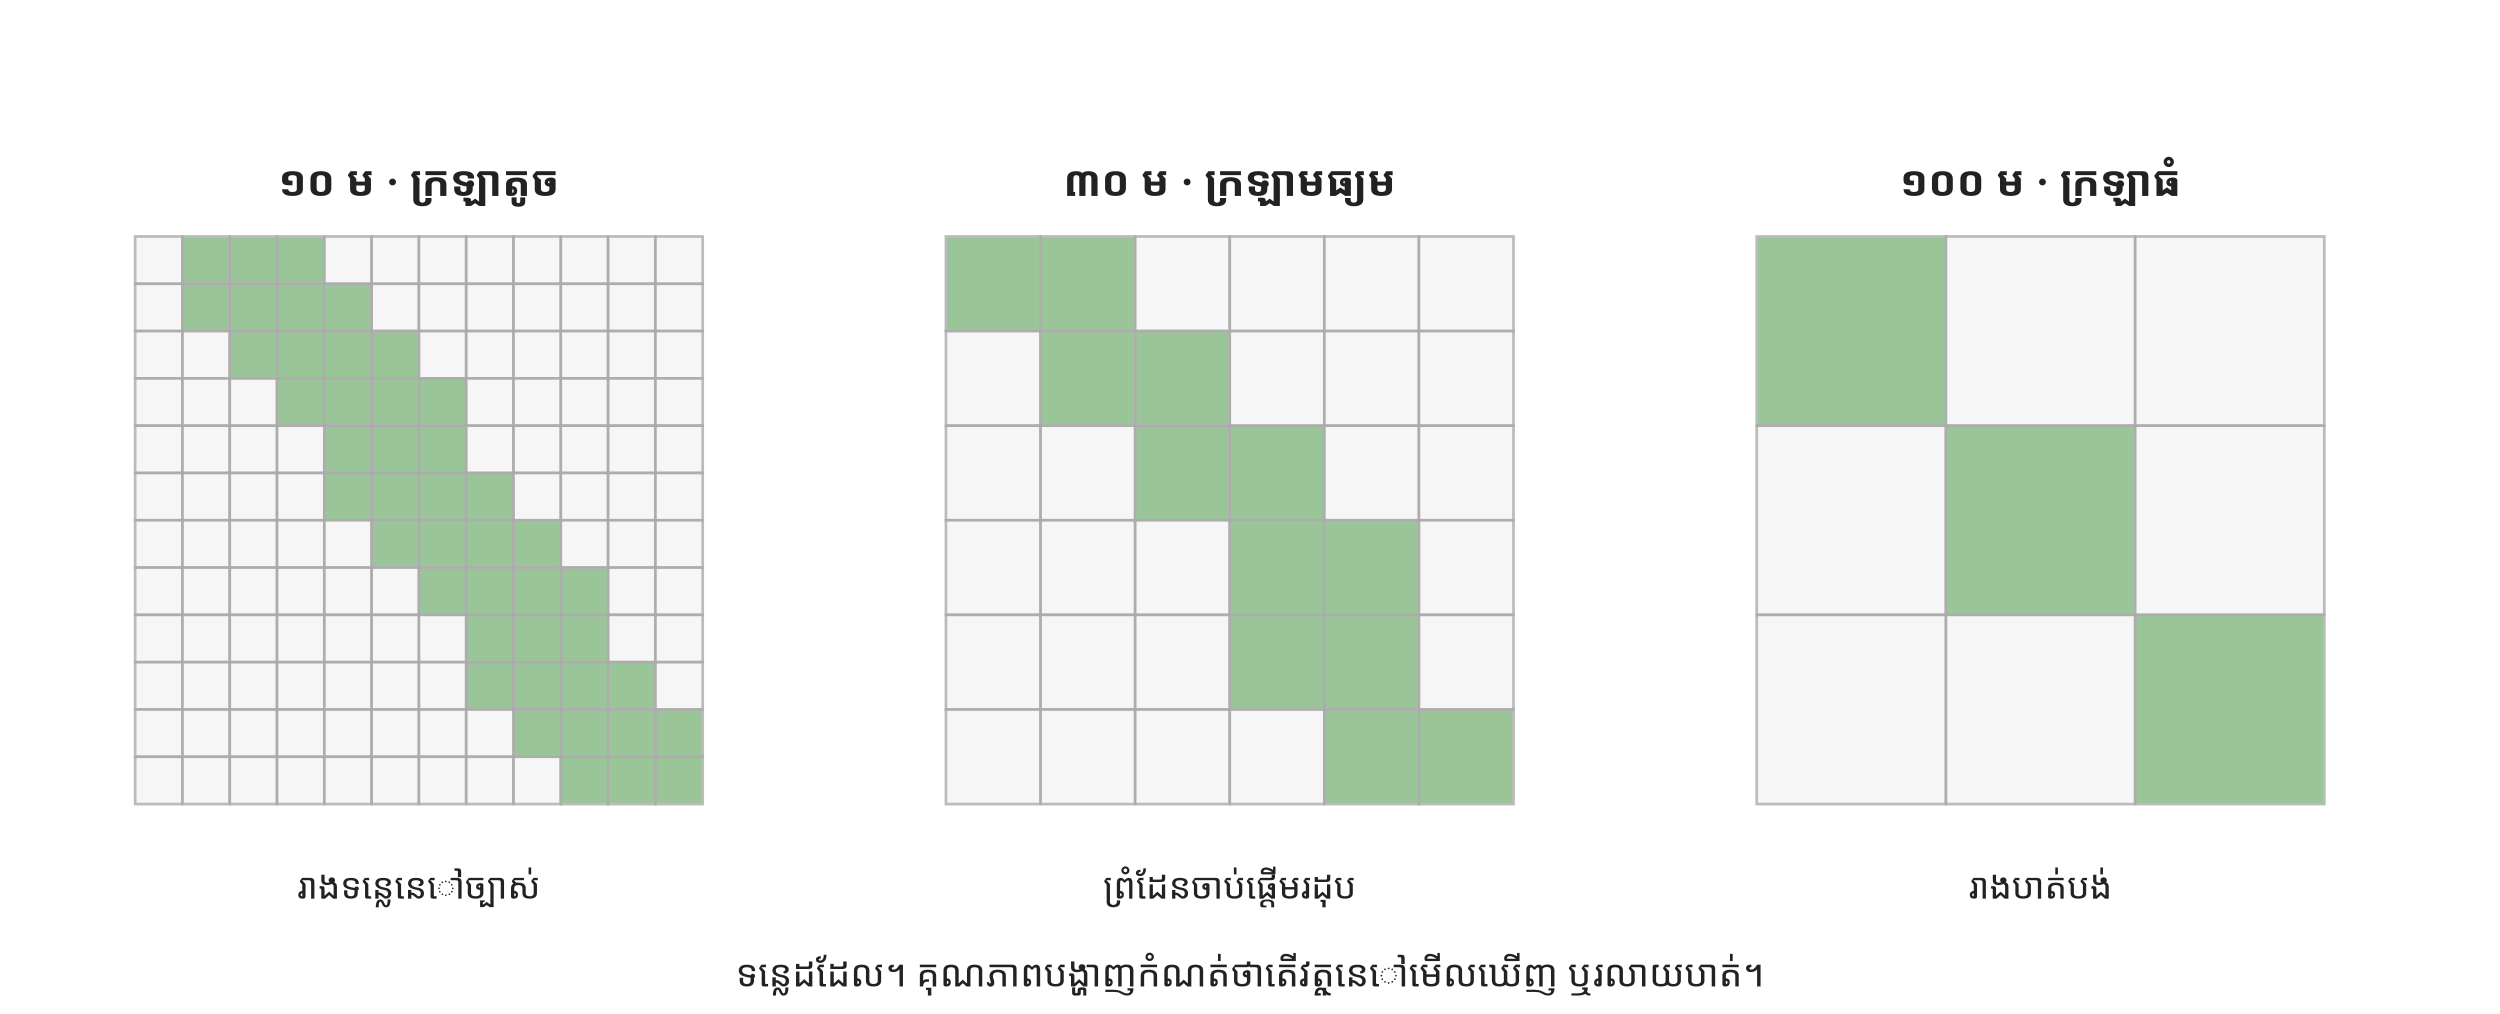
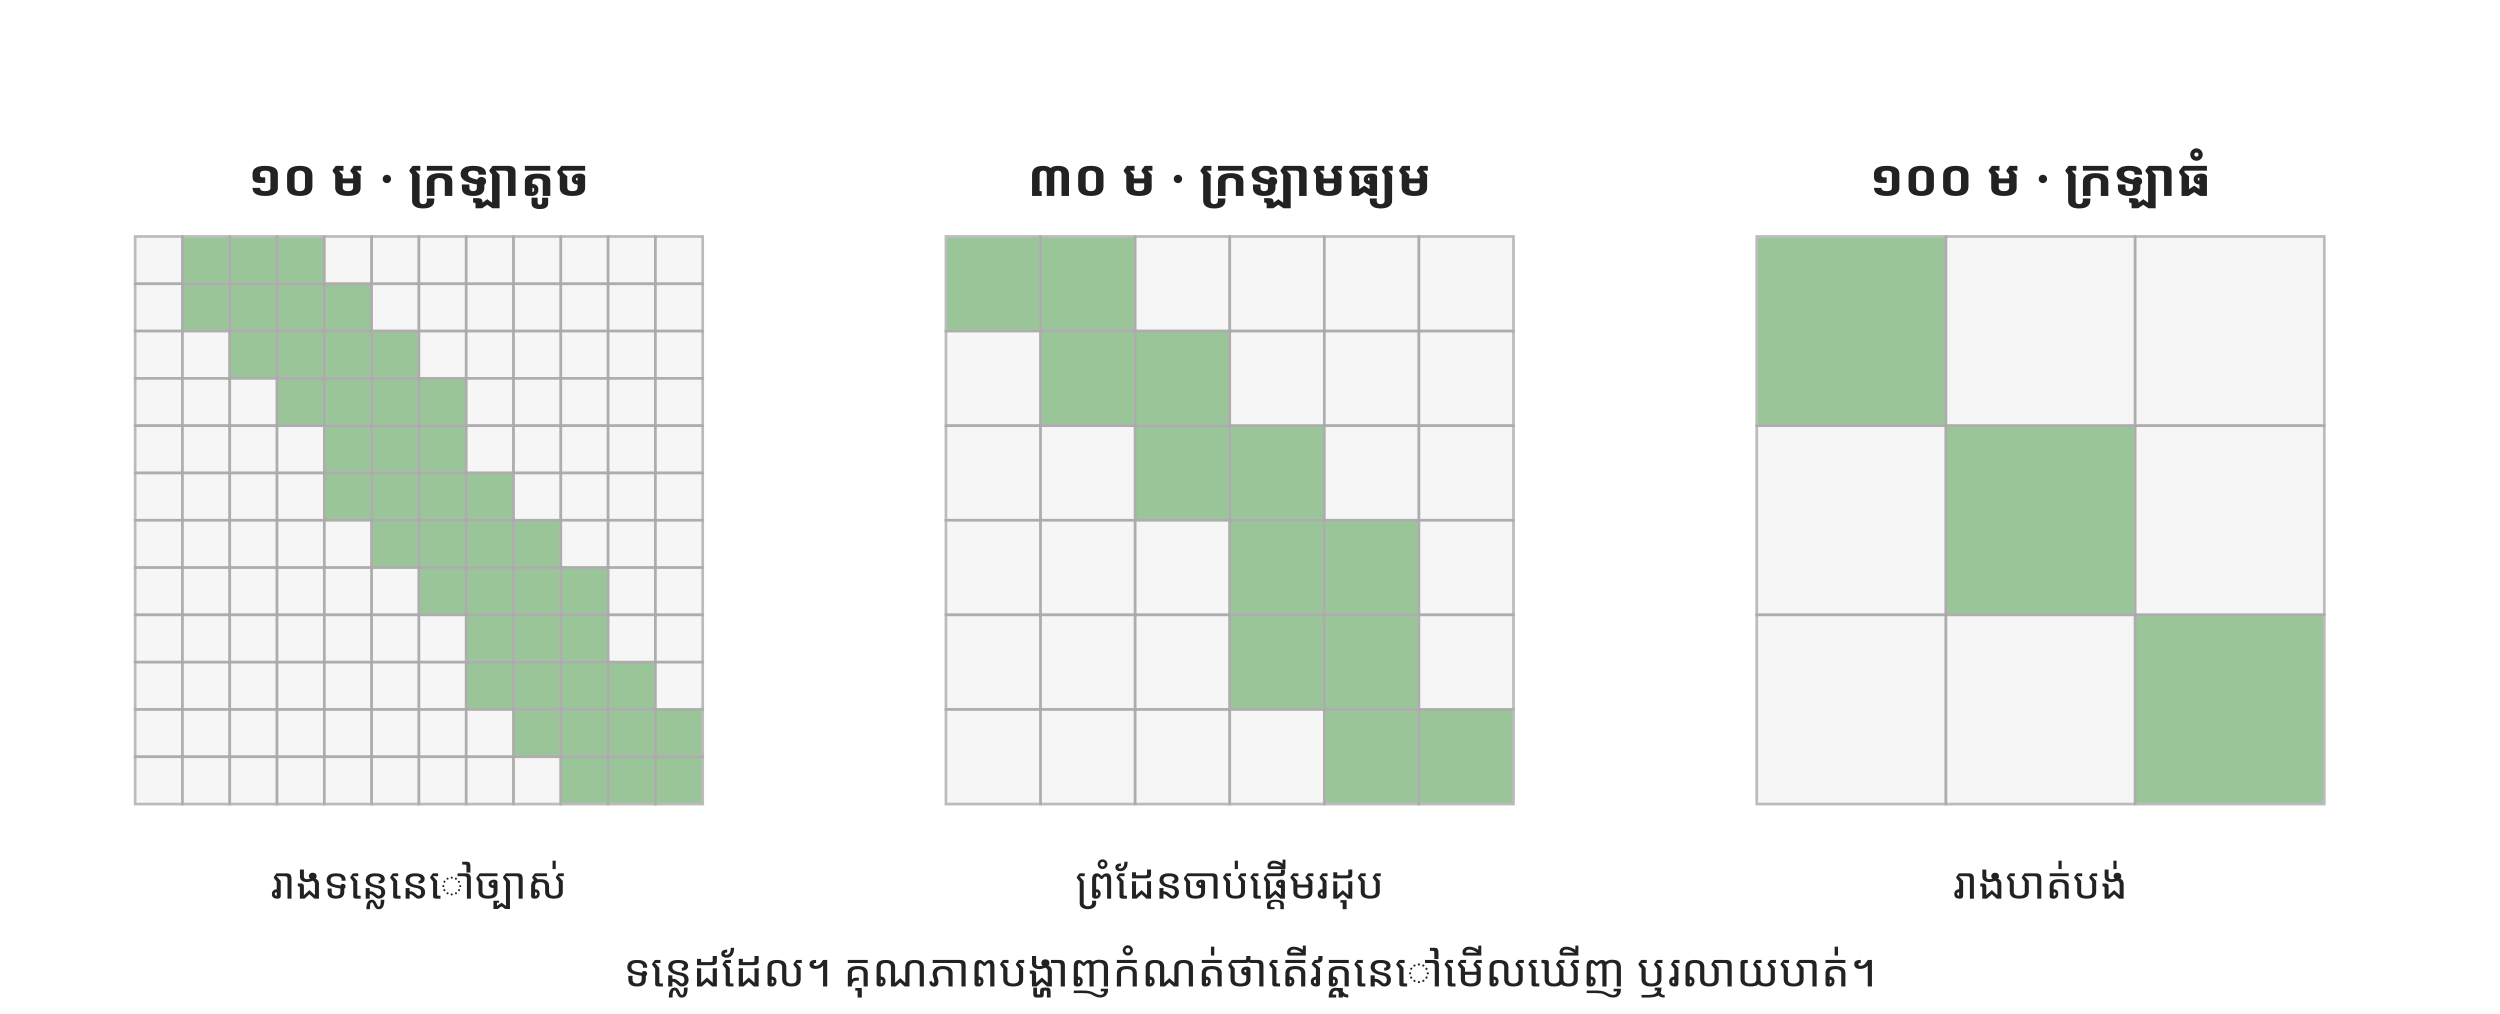
<svg xmlns="http://www.w3.org/2000/svg" viewBox="0 0 740 300" role="img" class="km-fig">
-   <style>.km-fig{width:100%;height:auto}.km-fig text{font-family:var(--km-read-stack,'Siemreap',sans-serif);fill:var(--md-default-fg-color,#222)}.km-h{font-family:var(--km-emph-stack,'Battambang',sans-serif);font-size:12.5px;font-weight:700}.km-s{font-size:11px;text-anchor:middle}.km-n{font-size:10.5px;fill:var(--md-default-fg-color--light,#666);text-anchor:middle}</style>
+   <style>.km-fig{width:100%;height:auto}.km-fig text{font-family:var(--km-read-stack,'Siemreap',sans-serif);fill:var(--md-default-fg-color,#222)}.km-h{font-family:var(--km-emph-stack,'Battambang',sans-serif);font-size:15.2px;font-weight:700}.km-s{font-size:13.4px;text-anchor:middle}.km-n{font-size:12.8px;fill:var(--md-default-fg-color--light,#666);text-anchor:middle}</style>
  <text class="km-h" x="124.0" y="58" style="text-anchor:middle">១០ ម · ក្រឡាតូច</text>
  <rect x="40" y="70" width="14" height="14" fill="#f4f4f4" opacity=".8" stroke="#aaa" stroke-width=".8" />
  <rect x="54" y="70" width="14" height="14" fill="#7fb77e" opacity=".8" stroke="#aaa" stroke-width=".8" />
  <rect x="68" y="70" width="14" height="14" fill="#7fb77e" opacity=".8" stroke="#aaa" stroke-width=".8" />
  <rect x="82" y="70" width="14" height="14" fill="#7fb77e" opacity=".8" stroke="#aaa" stroke-width=".8" />
  <rect x="96" y="70" width="14" height="14" fill="#f4f4f4" opacity=".8" stroke="#aaa" stroke-width=".8" />
  <rect x="110" y="70" width="14" height="14" fill="#f4f4f4" opacity=".8" stroke="#aaa" stroke-width=".8" />
  <rect x="124" y="70" width="14" height="14" fill="#f4f4f4" opacity=".8" stroke="#aaa" stroke-width=".8" />
  <rect x="138" y="70" width="14" height="14" fill="#f4f4f4" opacity=".8" stroke="#aaa" stroke-width=".8" />
  <rect x="152" y="70" width="14" height="14" fill="#f4f4f4" opacity=".8" stroke="#aaa" stroke-width=".8" />
  <rect x="166" y="70" width="14" height="14" fill="#f4f4f4" opacity=".8" stroke="#aaa" stroke-width=".8" />
  <rect x="180" y="70" width="14" height="14" fill="#f4f4f4" opacity=".8" stroke="#aaa" stroke-width=".8" />
  <rect x="194" y="70" width="14" height="14" fill="#f4f4f4" opacity=".8" stroke="#aaa" stroke-width=".8" />
  <rect x="40" y="84" width="14" height="14" fill="#f4f4f4" opacity=".8" stroke="#aaa" stroke-width=".8" />
  <rect x="54" y="84" width="14" height="14" fill="#7fb77e" opacity=".8" stroke="#aaa" stroke-width=".8" />
  <rect x="68" y="84" width="14" height="14" fill="#7fb77e" opacity=".8" stroke="#aaa" stroke-width=".8" />
  <rect x="82" y="84" width="14" height="14" fill="#7fb77e" opacity=".8" stroke="#aaa" stroke-width=".8" />
  <rect x="96" y="84" width="14" height="14" fill="#7fb77e" opacity=".8" stroke="#aaa" stroke-width=".8" />
  <rect x="110" y="84" width="14" height="14" fill="#f4f4f4" opacity=".8" stroke="#aaa" stroke-width=".8" />
  <rect x="124" y="84" width="14" height="14" fill="#f4f4f4" opacity=".8" stroke="#aaa" stroke-width=".8" />
  <rect x="138" y="84" width="14" height="14" fill="#f4f4f4" opacity=".8" stroke="#aaa" stroke-width=".8" />
  <rect x="152" y="84" width="14" height="14" fill="#f4f4f4" opacity=".8" stroke="#aaa" stroke-width=".8" />
  <rect x="166" y="84" width="14" height="14" fill="#f4f4f4" opacity=".8" stroke="#aaa" stroke-width=".8" />
  <rect x="180" y="84" width="14" height="14" fill="#f4f4f4" opacity=".8" stroke="#aaa" stroke-width=".8" />
  <rect x="194" y="84" width="14" height="14" fill="#f4f4f4" opacity=".8" stroke="#aaa" stroke-width=".8" />
  <rect x="40" y="98" width="14" height="14" fill="#f4f4f4" opacity=".8" stroke="#aaa" stroke-width=".8" />
  <rect x="54" y="98" width="14" height="14" fill="#f4f4f4" opacity=".8" stroke="#aaa" stroke-width=".8" />
  <rect x="68" y="98" width="14" height="14" fill="#7fb77e" opacity=".8" stroke="#aaa" stroke-width=".8" />
  <rect x="82" y="98" width="14" height="14" fill="#7fb77e" opacity=".8" stroke="#aaa" stroke-width=".8" />
  <rect x="96" y="98" width="14" height="14" fill="#7fb77e" opacity=".8" stroke="#aaa" stroke-width=".8" />
  <rect x="110" y="98" width="14" height="14" fill="#7fb77e" opacity=".8" stroke="#aaa" stroke-width=".8" />
  <rect x="124" y="98" width="14" height="14" fill="#f4f4f4" opacity=".8" stroke="#aaa" stroke-width=".8" />
  <rect x="138" y="98" width="14" height="14" fill="#f4f4f4" opacity=".8" stroke="#aaa" stroke-width=".8" />
  <rect x="152" y="98" width="14" height="14" fill="#f4f4f4" opacity=".8" stroke="#aaa" stroke-width=".8" />
  <rect x="166" y="98" width="14" height="14" fill="#f4f4f4" opacity=".8" stroke="#aaa" stroke-width=".8" />
  <rect x="180" y="98" width="14" height="14" fill="#f4f4f4" opacity=".8" stroke="#aaa" stroke-width=".8" />
  <rect x="194" y="98" width="14" height="14" fill="#f4f4f4" opacity=".8" stroke="#aaa" stroke-width=".8" />
  <rect x="40" y="112" width="14" height="14" fill="#f4f4f4" opacity=".8" stroke="#aaa" stroke-width=".8" />
  <rect x="54" y="112" width="14" height="14" fill="#f4f4f4" opacity=".8" stroke="#aaa" stroke-width=".8" />
  <rect x="68" y="112" width="14" height="14" fill="#f4f4f4" opacity=".8" stroke="#aaa" stroke-width=".8" />
  <rect x="82" y="112" width="14" height="14" fill="#7fb77e" opacity=".8" stroke="#aaa" stroke-width=".8" />
  <rect x="96" y="112" width="14" height="14" fill="#7fb77e" opacity=".8" stroke="#aaa" stroke-width=".8" />
  <rect x="110" y="112" width="14" height="14" fill="#7fb77e" opacity=".8" stroke="#aaa" stroke-width=".8" />
  <rect x="124" y="112" width="14" height="14" fill="#7fb77e" opacity=".8" stroke="#aaa" stroke-width=".8" />
  <rect x="138" y="112" width="14" height="14" fill="#f4f4f4" opacity=".8" stroke="#aaa" stroke-width=".8" />
  <rect x="152" y="112" width="14" height="14" fill="#f4f4f4" opacity=".8" stroke="#aaa" stroke-width=".8" />
  <rect x="166" y="112" width="14" height="14" fill="#f4f4f4" opacity=".8" stroke="#aaa" stroke-width=".8" />
  <rect x="180" y="112" width="14" height="14" fill="#f4f4f4" opacity=".8" stroke="#aaa" stroke-width=".8" />
  <rect x="194" y="112" width="14" height="14" fill="#f4f4f4" opacity=".8" stroke="#aaa" stroke-width=".8" />
  <rect x="40" y="126" width="14" height="14" fill="#f4f4f4" opacity=".8" stroke="#aaa" stroke-width=".8" />
  <rect x="54" y="126" width="14" height="14" fill="#f4f4f4" opacity=".8" stroke="#aaa" stroke-width=".8" />
  <rect x="68" y="126" width="14" height="14" fill="#f4f4f4" opacity=".8" stroke="#aaa" stroke-width=".8" />
  <rect x="82" y="126" width="14" height="14" fill="#f4f4f4" opacity=".8" stroke="#aaa" stroke-width=".8" />
  <rect x="96" y="126" width="14" height="14" fill="#7fb77e" opacity=".8" stroke="#aaa" stroke-width=".8" />
  <rect x="110" y="126" width="14" height="14" fill="#7fb77e" opacity=".8" stroke="#aaa" stroke-width=".8" />
  <rect x="124" y="126" width="14" height="14" fill="#7fb77e" opacity=".8" stroke="#aaa" stroke-width=".8" />
  <rect x="138" y="126" width="14" height="14" fill="#f4f4f4" opacity=".8" stroke="#aaa" stroke-width=".8" />
  <rect x="152" y="126" width="14" height="14" fill="#f4f4f4" opacity=".8" stroke="#aaa" stroke-width=".8" />
  <rect x="166" y="126" width="14" height="14" fill="#f4f4f4" opacity=".8" stroke="#aaa" stroke-width=".8" />
  <rect x="180" y="126" width="14" height="14" fill="#f4f4f4" opacity=".8" stroke="#aaa" stroke-width=".8" />
  <rect x="194" y="126" width="14" height="14" fill="#f4f4f4" opacity=".8" stroke="#aaa" stroke-width=".8" />
  <rect x="40" y="140" width="14" height="14" fill="#f4f4f4" opacity=".8" stroke="#aaa" stroke-width=".8" />
  <rect x="54" y="140" width="14" height="14" fill="#f4f4f4" opacity=".8" stroke="#aaa" stroke-width=".8" />
  <rect x="68" y="140" width="14" height="14" fill="#f4f4f4" opacity=".8" stroke="#aaa" stroke-width=".8" />
  <rect x="82" y="140" width="14" height="14" fill="#f4f4f4" opacity=".8" stroke="#aaa" stroke-width=".8" />
  <rect x="96" y="140" width="14" height="14" fill="#7fb77e" opacity=".8" stroke="#aaa" stroke-width=".8" />
  <rect x="110" y="140" width="14" height="14" fill="#7fb77e" opacity=".8" stroke="#aaa" stroke-width=".8" />
  <rect x="124" y="140" width="14" height="14" fill="#7fb77e" opacity=".8" stroke="#aaa" stroke-width=".8" />
  <rect x="138" y="140" width="14" height="14" fill="#7fb77e" opacity=".8" stroke="#aaa" stroke-width=".8" />
  <rect x="152" y="140" width="14" height="14" fill="#f4f4f4" opacity=".8" stroke="#aaa" stroke-width=".8" />
  <rect x="166" y="140" width="14" height="14" fill="#f4f4f4" opacity=".8" stroke="#aaa" stroke-width=".8" />
  <rect x="180" y="140" width="14" height="14" fill="#f4f4f4" opacity=".8" stroke="#aaa" stroke-width=".8" />
  <rect x="194" y="140" width="14" height="14" fill="#f4f4f4" opacity=".8" stroke="#aaa" stroke-width=".8" />
  <rect x="40" y="154" width="14" height="14" fill="#f4f4f4" opacity=".8" stroke="#aaa" stroke-width=".8" />
  <rect x="54" y="154" width="14" height="14" fill="#f4f4f4" opacity=".8" stroke="#aaa" stroke-width=".8" />
  <rect x="68" y="154" width="14" height="14" fill="#f4f4f4" opacity=".8" stroke="#aaa" stroke-width=".8" />
  <rect x="82" y="154" width="14" height="14" fill="#f4f4f4" opacity=".8" stroke="#aaa" stroke-width=".8" />
  <rect x="96" y="154" width="14" height="14" fill="#f4f4f4" opacity=".8" stroke="#aaa" stroke-width=".8" />
  <rect x="110" y="154" width="14" height="14" fill="#7fb77e" opacity=".8" stroke="#aaa" stroke-width=".8" />
  <rect x="124" y="154" width="14" height="14" fill="#7fb77e" opacity=".8" stroke="#aaa" stroke-width=".8" />
  <rect x="138" y="154" width="14" height="14" fill="#7fb77e" opacity=".8" stroke="#aaa" stroke-width=".8" />
  <rect x="152" y="154" width="14" height="14" fill="#7fb77e" opacity=".8" stroke="#aaa" stroke-width=".8" />
  <rect x="166" y="154" width="14" height="14" fill="#f4f4f4" opacity=".8" stroke="#aaa" stroke-width=".8" />
  <rect x="180" y="154" width="14" height="14" fill="#f4f4f4" opacity=".8" stroke="#aaa" stroke-width=".8" />
  <rect x="194" y="154" width="14" height="14" fill="#f4f4f4" opacity=".8" stroke="#aaa" stroke-width=".8" />
  <rect x="40" y="168" width="14" height="14" fill="#f4f4f4" opacity=".8" stroke="#aaa" stroke-width=".8" />
  <rect x="54" y="168" width="14" height="14" fill="#f4f4f4" opacity=".8" stroke="#aaa" stroke-width=".8" />
  <rect x="68" y="168" width="14" height="14" fill="#f4f4f4" opacity=".8" stroke="#aaa" stroke-width=".8" />
  <rect x="82" y="168" width="14" height="14" fill="#f4f4f4" opacity=".8" stroke="#aaa" stroke-width=".8" />
  <rect x="96" y="168" width="14" height="14" fill="#f4f4f4" opacity=".8" stroke="#aaa" stroke-width=".8" />
  <rect x="110" y="168" width="14" height="14" fill="#f4f4f4" opacity=".8" stroke="#aaa" stroke-width=".8" />
  <rect x="124" y="168" width="14" height="14" fill="#7fb77e" opacity=".8" stroke="#aaa" stroke-width=".8" />
  <rect x="138" y="168" width="14" height="14" fill="#7fb77e" opacity=".8" stroke="#aaa" stroke-width=".8" />
  <rect x="152" y="168" width="14" height="14" fill="#7fb77e" opacity=".8" stroke="#aaa" stroke-width=".8" />
  <rect x="166" y="168" width="14" height="14" fill="#7fb77e" opacity=".8" stroke="#aaa" stroke-width=".8" />
  <rect x="180" y="168" width="14" height="14" fill="#f4f4f4" opacity=".8" stroke="#aaa" stroke-width=".8" />
  <rect x="194" y="168" width="14" height="14" fill="#f4f4f4" opacity=".8" stroke="#aaa" stroke-width=".8" />
  <rect x="40" y="182" width="14" height="14" fill="#f4f4f4" opacity=".8" stroke="#aaa" stroke-width=".8" />
  <rect x="54" y="182" width="14" height="14" fill="#f4f4f4" opacity=".8" stroke="#aaa" stroke-width=".8" />
  <rect x="68" y="182" width="14" height="14" fill="#f4f4f4" opacity=".8" stroke="#aaa" stroke-width=".8" />
  <rect x="82" y="182" width="14" height="14" fill="#f4f4f4" opacity=".8" stroke="#aaa" stroke-width=".8" />
  <rect x="96" y="182" width="14" height="14" fill="#f4f4f4" opacity=".8" stroke="#aaa" stroke-width=".8" />
  <rect x="110" y="182" width="14" height="14" fill="#f4f4f4" opacity=".8" stroke="#aaa" stroke-width=".8" />
  <rect x="124" y="182" width="14" height="14" fill="#f4f4f4" opacity=".8" stroke="#aaa" stroke-width=".8" />
  <rect x="138" y="182" width="14" height="14" fill="#7fb77e" opacity=".8" stroke="#aaa" stroke-width=".8" />
  <rect x="152" y="182" width="14" height="14" fill="#7fb77e" opacity=".8" stroke="#aaa" stroke-width=".8" />
  <rect x="166" y="182" width="14" height="14" fill="#7fb77e" opacity=".8" stroke="#aaa" stroke-width=".8" />
  <rect x="180" y="182" width="14" height="14" fill="#f4f4f4" opacity=".8" stroke="#aaa" stroke-width=".8" />
  <rect x="194" y="182" width="14" height="14" fill="#f4f4f4" opacity=".8" stroke="#aaa" stroke-width=".8" />
  <rect x="40" y="196" width="14" height="14" fill="#f4f4f4" opacity=".8" stroke="#aaa" stroke-width=".8" />
  <rect x="54" y="196" width="14" height="14" fill="#f4f4f4" opacity=".8" stroke="#aaa" stroke-width=".8" />
  <rect x="68" y="196" width="14" height="14" fill="#f4f4f4" opacity=".8" stroke="#aaa" stroke-width=".8" />
  <rect x="82" y="196" width="14" height="14" fill="#f4f4f4" opacity=".8" stroke="#aaa" stroke-width=".8" />
  <rect x="96" y="196" width="14" height="14" fill="#f4f4f4" opacity=".8" stroke="#aaa" stroke-width=".8" />
  <rect x="110" y="196" width="14" height="14" fill="#f4f4f4" opacity=".8" stroke="#aaa" stroke-width=".8" />
  <rect x="124" y="196" width="14" height="14" fill="#f4f4f4" opacity=".8" stroke="#aaa" stroke-width=".8" />
  <rect x="138" y="196" width="14" height="14" fill="#7fb77e" opacity=".8" stroke="#aaa" stroke-width=".8" />
  <rect x="152" y="196" width="14" height="14" fill="#7fb77e" opacity=".8" stroke="#aaa" stroke-width=".8" />
  <rect x="166" y="196" width="14" height="14" fill="#7fb77e" opacity=".8" stroke="#aaa" stroke-width=".8" />
  <rect x="180" y="196" width="14" height="14" fill="#7fb77e" opacity=".8" stroke="#aaa" stroke-width=".8" />
  <rect x="194" y="196" width="14" height="14" fill="#f4f4f4" opacity=".8" stroke="#aaa" stroke-width=".8" />
  <rect x="40" y="210" width="14" height="14" fill="#f4f4f4" opacity=".8" stroke="#aaa" stroke-width=".8" />
  <rect x="54" y="210" width="14" height="14" fill="#f4f4f4" opacity=".8" stroke="#aaa" stroke-width=".8" />
  <rect x="68" y="210" width="14" height="14" fill="#f4f4f4" opacity=".8" stroke="#aaa" stroke-width=".8" />
  <rect x="82" y="210" width="14" height="14" fill="#f4f4f4" opacity=".8" stroke="#aaa" stroke-width=".8" />
  <rect x="96" y="210" width="14" height="14" fill="#f4f4f4" opacity=".8" stroke="#aaa" stroke-width=".8" />
  <rect x="110" y="210" width="14" height="14" fill="#f4f4f4" opacity=".8" stroke="#aaa" stroke-width=".8" />
  <rect x="124" y="210" width="14" height="14" fill="#f4f4f4" opacity=".8" stroke="#aaa" stroke-width=".8" />
  <rect x="138" y="210" width="14" height="14" fill="#f4f4f4" opacity=".8" stroke="#aaa" stroke-width=".8" />
  <rect x="152" y="210" width="14" height="14" fill="#7fb77e" opacity=".8" stroke="#aaa" stroke-width=".8" />
  <rect x="166" y="210" width="14" height="14" fill="#7fb77e" opacity=".8" stroke="#aaa" stroke-width=".8" />
  <rect x="180" y="210" width="14" height="14" fill="#7fb77e" opacity=".8" stroke="#aaa" stroke-width=".8" />
  <rect x="194" y="210" width="14" height="14" fill="#7fb77e" opacity=".8" stroke="#aaa" stroke-width=".8" />
  <rect x="40" y="224" width="14" height="14" fill="#f4f4f4" opacity=".8" stroke="#aaa" stroke-width=".8" />
  <rect x="54" y="224" width="14" height="14" fill="#f4f4f4" opacity=".8" stroke="#aaa" stroke-width=".8" />
  <rect x="68" y="224" width="14" height="14" fill="#f4f4f4" opacity=".8" stroke="#aaa" stroke-width=".8" />
  <rect x="82" y="224" width="14" height="14" fill="#f4f4f4" opacity=".8" stroke="#aaa" stroke-width=".8" />
  <rect x="96" y="224" width="14" height="14" fill="#f4f4f4" opacity=".8" stroke="#aaa" stroke-width=".8" />
  <rect x="110" y="224" width="14" height="14" fill="#f4f4f4" opacity=".8" stroke="#aaa" stroke-width=".8" />
  <rect x="124" y="224" width="14" height="14" fill="#f4f4f4" opacity=".8" stroke="#aaa" stroke-width=".8" />
  <rect x="138" y="224" width="14" height="14" fill="#f4f4f4" opacity=".8" stroke="#aaa" stroke-width=".8" />
  <rect x="152" y="224" width="14" height="14" fill="#f4f4f4" opacity=".8" stroke="#aaa" stroke-width=".8" />
  <rect x="166" y="224" width="14" height="14" fill="#7fb77e" opacity=".8" stroke="#aaa" stroke-width=".8" />
  <rect x="180" y="224" width="14" height="14" fill="#7fb77e" opacity=".8" stroke="#aaa" stroke-width=".8" />
  <rect x="194" y="224" width="14" height="14" fill="#7fb77e" opacity=".8" stroke="#aaa" stroke-width=".8" />
  <text class="km-h" x="364.0" y="58" style="text-anchor:middle">៣០ ម · ក្រឡាមធ្យម</text>
  <rect x="280" y="70" width="28" height="28" fill="#7fb77e" opacity=".8" stroke="#aaa" stroke-width=".8" />
  <rect x="308" y="70" width="28" height="28" fill="#7fb77e" opacity=".8" stroke="#aaa" stroke-width=".8" />
  <rect x="336" y="70" width="28" height="28" fill="#f4f4f4" opacity=".8" stroke="#aaa" stroke-width=".8" />
  <rect x="364" y="70" width="28" height="28" fill="#f4f4f4" opacity=".8" stroke="#aaa" stroke-width=".8" />
  <rect x="392" y="70" width="28" height="28" fill="#f4f4f4" opacity=".8" stroke="#aaa" stroke-width=".8" />
  <rect x="420" y="70" width="28" height="28" fill="#f4f4f4" opacity=".8" stroke="#aaa" stroke-width=".8" />
  <rect x="280" y="98" width="28" height="28" fill="#f4f4f4" opacity=".8" stroke="#aaa" stroke-width=".8" />
  <rect x="308" y="98" width="28" height="28" fill="#7fb77e" opacity=".8" stroke="#aaa" stroke-width=".8" />
  <rect x="336" y="98" width="28" height="28" fill="#7fb77e" opacity=".8" stroke="#aaa" stroke-width=".8" />
  <rect x="364" y="98" width="28" height="28" fill="#f4f4f4" opacity=".8" stroke="#aaa" stroke-width=".8" />
  <rect x="392" y="98" width="28" height="28" fill="#f4f4f4" opacity=".8" stroke="#aaa" stroke-width=".8" />
  <rect x="420" y="98" width="28" height="28" fill="#f4f4f4" opacity=".8" stroke="#aaa" stroke-width=".8" />
  <rect x="280" y="126" width="28" height="28" fill="#f4f4f4" opacity=".8" stroke="#aaa" stroke-width=".8" />
  <rect x="308" y="126" width="28" height="28" fill="#f4f4f4" opacity=".8" stroke="#aaa" stroke-width=".8" />
  <rect x="336" y="126" width="28" height="28" fill="#7fb77e" opacity=".8" stroke="#aaa" stroke-width=".8" />
  <rect x="364" y="126" width="28" height="28" fill="#7fb77e" opacity=".8" stroke="#aaa" stroke-width=".8" />
  <rect x="392" y="126" width="28" height="28" fill="#f4f4f4" opacity=".8" stroke="#aaa" stroke-width=".8" />
  <rect x="420" y="126" width="28" height="28" fill="#f4f4f4" opacity=".8" stroke="#aaa" stroke-width=".8" />
  <rect x="280" y="154" width="28" height="28" fill="#f4f4f4" opacity=".8" stroke="#aaa" stroke-width=".8" />
  <rect x="308" y="154" width="28" height="28" fill="#f4f4f4" opacity=".8" stroke="#aaa" stroke-width=".8" />
  <rect x="336" y="154" width="28" height="28" fill="#f4f4f4" opacity=".8" stroke="#aaa" stroke-width=".8" />
  <rect x="364" y="154" width="28" height="28" fill="#7fb77e" opacity=".8" stroke="#aaa" stroke-width=".8" />
  <rect x="392" y="154" width="28" height="28" fill="#7fb77e" opacity=".8" stroke="#aaa" stroke-width=".8" />
  <rect x="420" y="154" width="28" height="28" fill="#f4f4f4" opacity=".8" stroke="#aaa" stroke-width=".8" />
  <rect x="280" y="182" width="28" height="28" fill="#f4f4f4" opacity=".8" stroke="#aaa" stroke-width=".8" />
  <rect x="308" y="182" width="28" height="28" fill="#f4f4f4" opacity=".8" stroke="#aaa" stroke-width=".8" />
  <rect x="336" y="182" width="28" height="28" fill="#f4f4f4" opacity=".8" stroke="#aaa" stroke-width=".8" />
  <rect x="364" y="182" width="28" height="28" fill="#7fb77e" opacity=".8" stroke="#aaa" stroke-width=".8" />
  <rect x="392" y="182" width="28" height="28" fill="#7fb77e" opacity=".8" stroke="#aaa" stroke-width=".8" />
  <rect x="420" y="182" width="28" height="28" fill="#f4f4f4" opacity=".8" stroke="#aaa" stroke-width=".8" />
  <rect x="280" y="210" width="28" height="28" fill="#f4f4f4" opacity=".8" stroke="#aaa" stroke-width=".8" />
  <rect x="308" y="210" width="28" height="28" fill="#f4f4f4" opacity=".8" stroke="#aaa" stroke-width=".8" />
  <rect x="336" y="210" width="28" height="28" fill="#f4f4f4" opacity=".8" stroke="#aaa" stroke-width=".8" />
  <rect x="364" y="210" width="28" height="28" fill="#f4f4f4" opacity=".8" stroke="#aaa" stroke-width=".8" />
  <rect x="392" y="210" width="28" height="28" fill="#7fb77e" opacity=".8" stroke="#aaa" stroke-width=".8" />
  <rect x="420" y="210" width="28" height="28" fill="#7fb77e" opacity=".8" stroke="#aaa" stroke-width=".8" />
  <text class="km-h" x="604.0" y="58" style="text-anchor:middle">១០០ ម · ក្រឡាធំ</text>
  <rect x="520" y="70" width="56" height="56" fill="#7fb77e" opacity=".8" stroke="#aaa" stroke-width=".8" />
  <rect x="576" y="70" width="56" height="56" fill="#f4f4f4" opacity=".8" stroke="#aaa" stroke-width=".8" />
  <rect x="632" y="70" width="56" height="56" fill="#f4f4f4" opacity=".8" stroke="#aaa" stroke-width=".8" />
  <rect x="520" y="126" width="56" height="56" fill="#f4f4f4" opacity=".8" stroke="#aaa" stroke-width=".8" />
  <rect x="576" y="126" width="56" height="56" fill="#7fb77e" opacity=".8" stroke="#aaa" stroke-width=".8" />
  <rect x="632" y="126" width="56" height="56" fill="#f4f4f4" opacity=".8" stroke="#aaa" stroke-width=".8" />
  <rect x="520" y="182" width="56" height="56" fill="#f4f4f4" opacity=".8" stroke="#aaa" stroke-width=".8" />
  <rect x="576" y="182" width="56" height="56" fill="#f4f4f4" opacity=".8" stroke="#aaa" stroke-width=".8" />
  <rect x="632" y="182" width="56" height="56" fill="#7fb77e" opacity=".8" stroke="#aaa" stroke-width=".8" />
  <text class="km-n" x="124" y="266">រាង​ទន្លេនៅច្បាស់</text>
  <text class="km-n" x="364" y="266">ព្រំដែនចាប់ផ្ដើមរដុប</text>
  <text class="km-n" x="604" y="266">រាងបាត់បង់</text>
  <text class="km-s" x="370" y="292">ទន្លេដដែល។ គុណភាពបង្ហាញកំណត់ថាតើវត្ថុនៅមើលឃើញ ឬរលាយបាត់។</text>
</svg>
